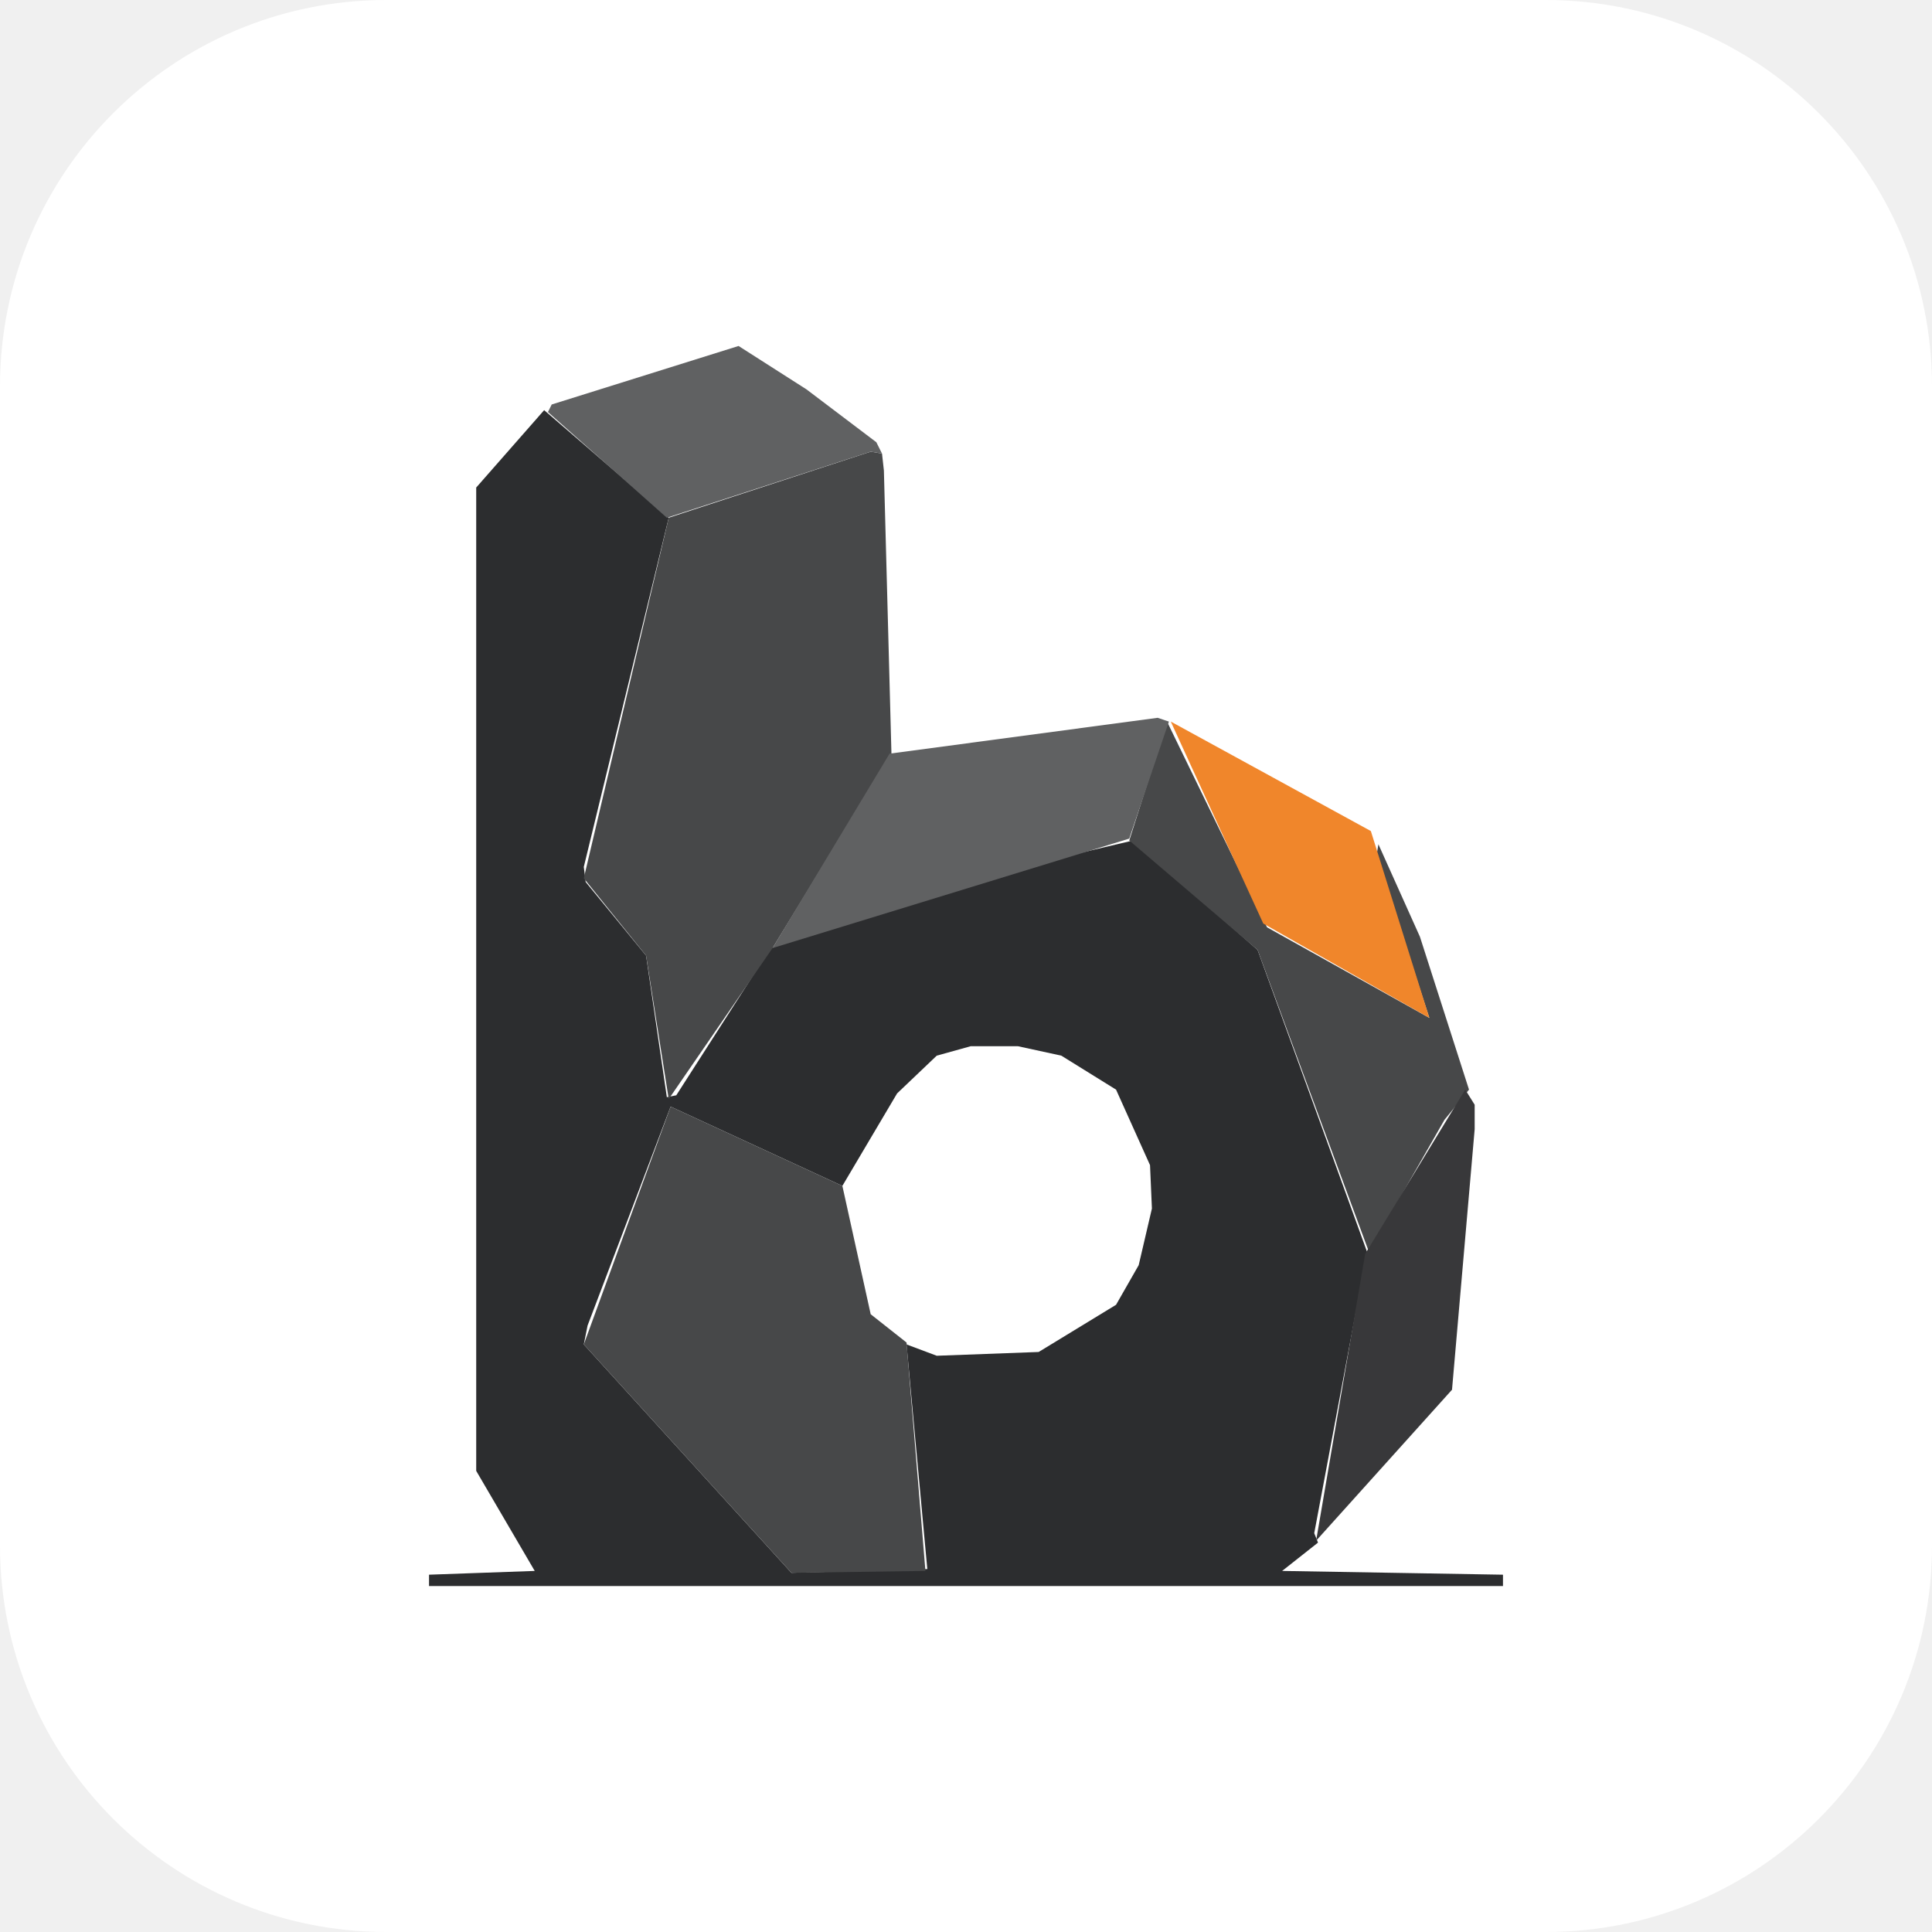
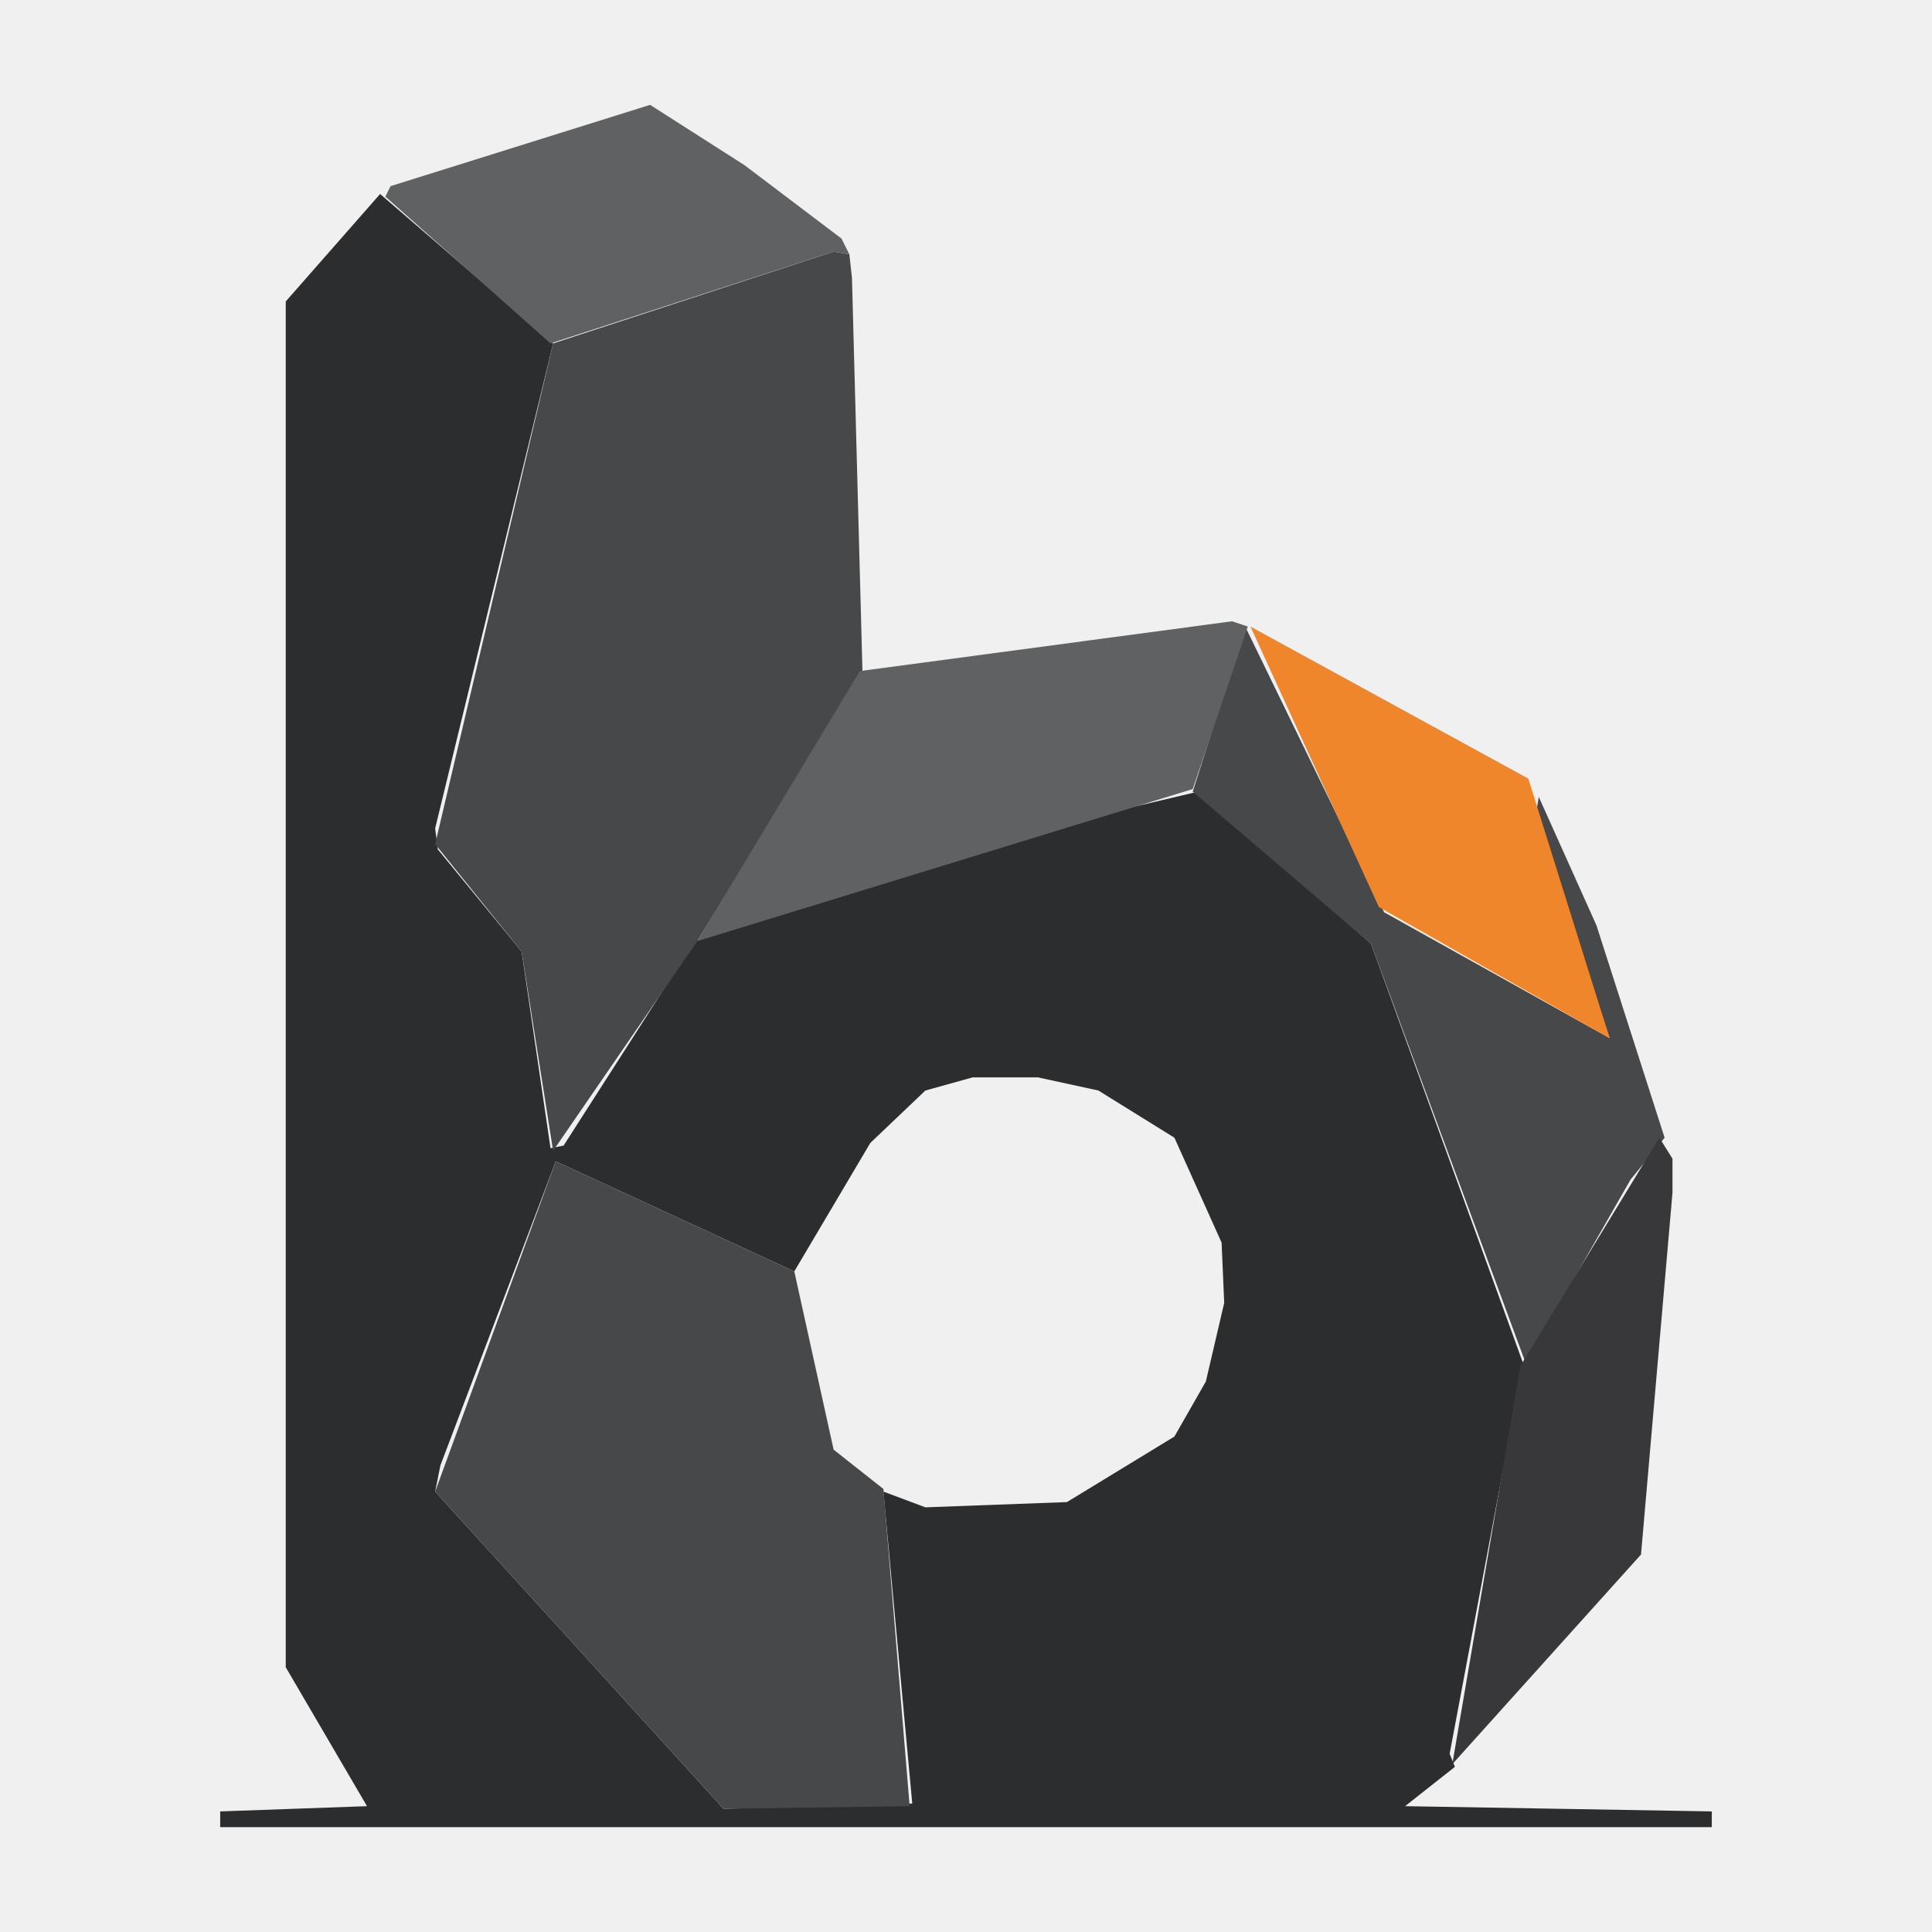
<svg xmlns="http://www.w3.org/2000/svg" width="1024" height="1024" viewBox="0 0 1024 1024">
-   <rect width="1024" height="1024" rx="204.8" fill="#ffffff" />
-   <svg x="143.36" y="143.36" width="737.28" height="737.28" viewBox="258 246 737 737">
+   <svg x="0" y="0" width="1024" height="1024" viewBox="258 246 737 737">
    <path fill="#2c2d2f" fill-rule="evenodd" d="M403 320L469 377L424 562L425 570L457 609L468 684L473 683L523 605L664 560L715 548L781 606L839 766L811 915L813 920L794 935L911 937L911 943L342 943L342 937L398 935L367 882L367 361ZM629 657L611 662L590 682L561 731L470 689L426 805L424 815L534 936L606 934L595 815L611 821L665 819L706 794L718 773L725 743L724 720L706 680L677 662L654 657Z" />
    <path fill="#474849" fill-rule="evenodd" d="M576 342L582 343L583 352L587 502L524 605L469 685L457 609L424 568L469 377Z" />
    <path fill="#474849" fill-rule="evenodd" d="M470 689L561 731L576 799L595 814L605 935L534 936L424 815Z" />
    <path fill="#474849" fill-rule="evenodd" d="M733 485L786 594L872 642L844 556L845 550L867 599L893 680L880 696L840 766L781 606L713 548Z" />
    <path fill="#606162" fill-rule="evenodd" d="M728 483L734 485L713 547L524 605L586 502Z" />
    <path fill="#38383a" fill-rule="evenodd" d="M891 680L896 688L896 701L884 839L812 919L838 767Z" />
    <path fill="#606162" fill-rule="evenodd" d="M506 286L542 309L579 337L582 343L576 342L468 377L405 321L407 317Z" />
    <path fill="#f0862b" fill-rule="evenodd" d="M735 485L841 543L872 642L784 592Z" />
  </svg>
</svg>
